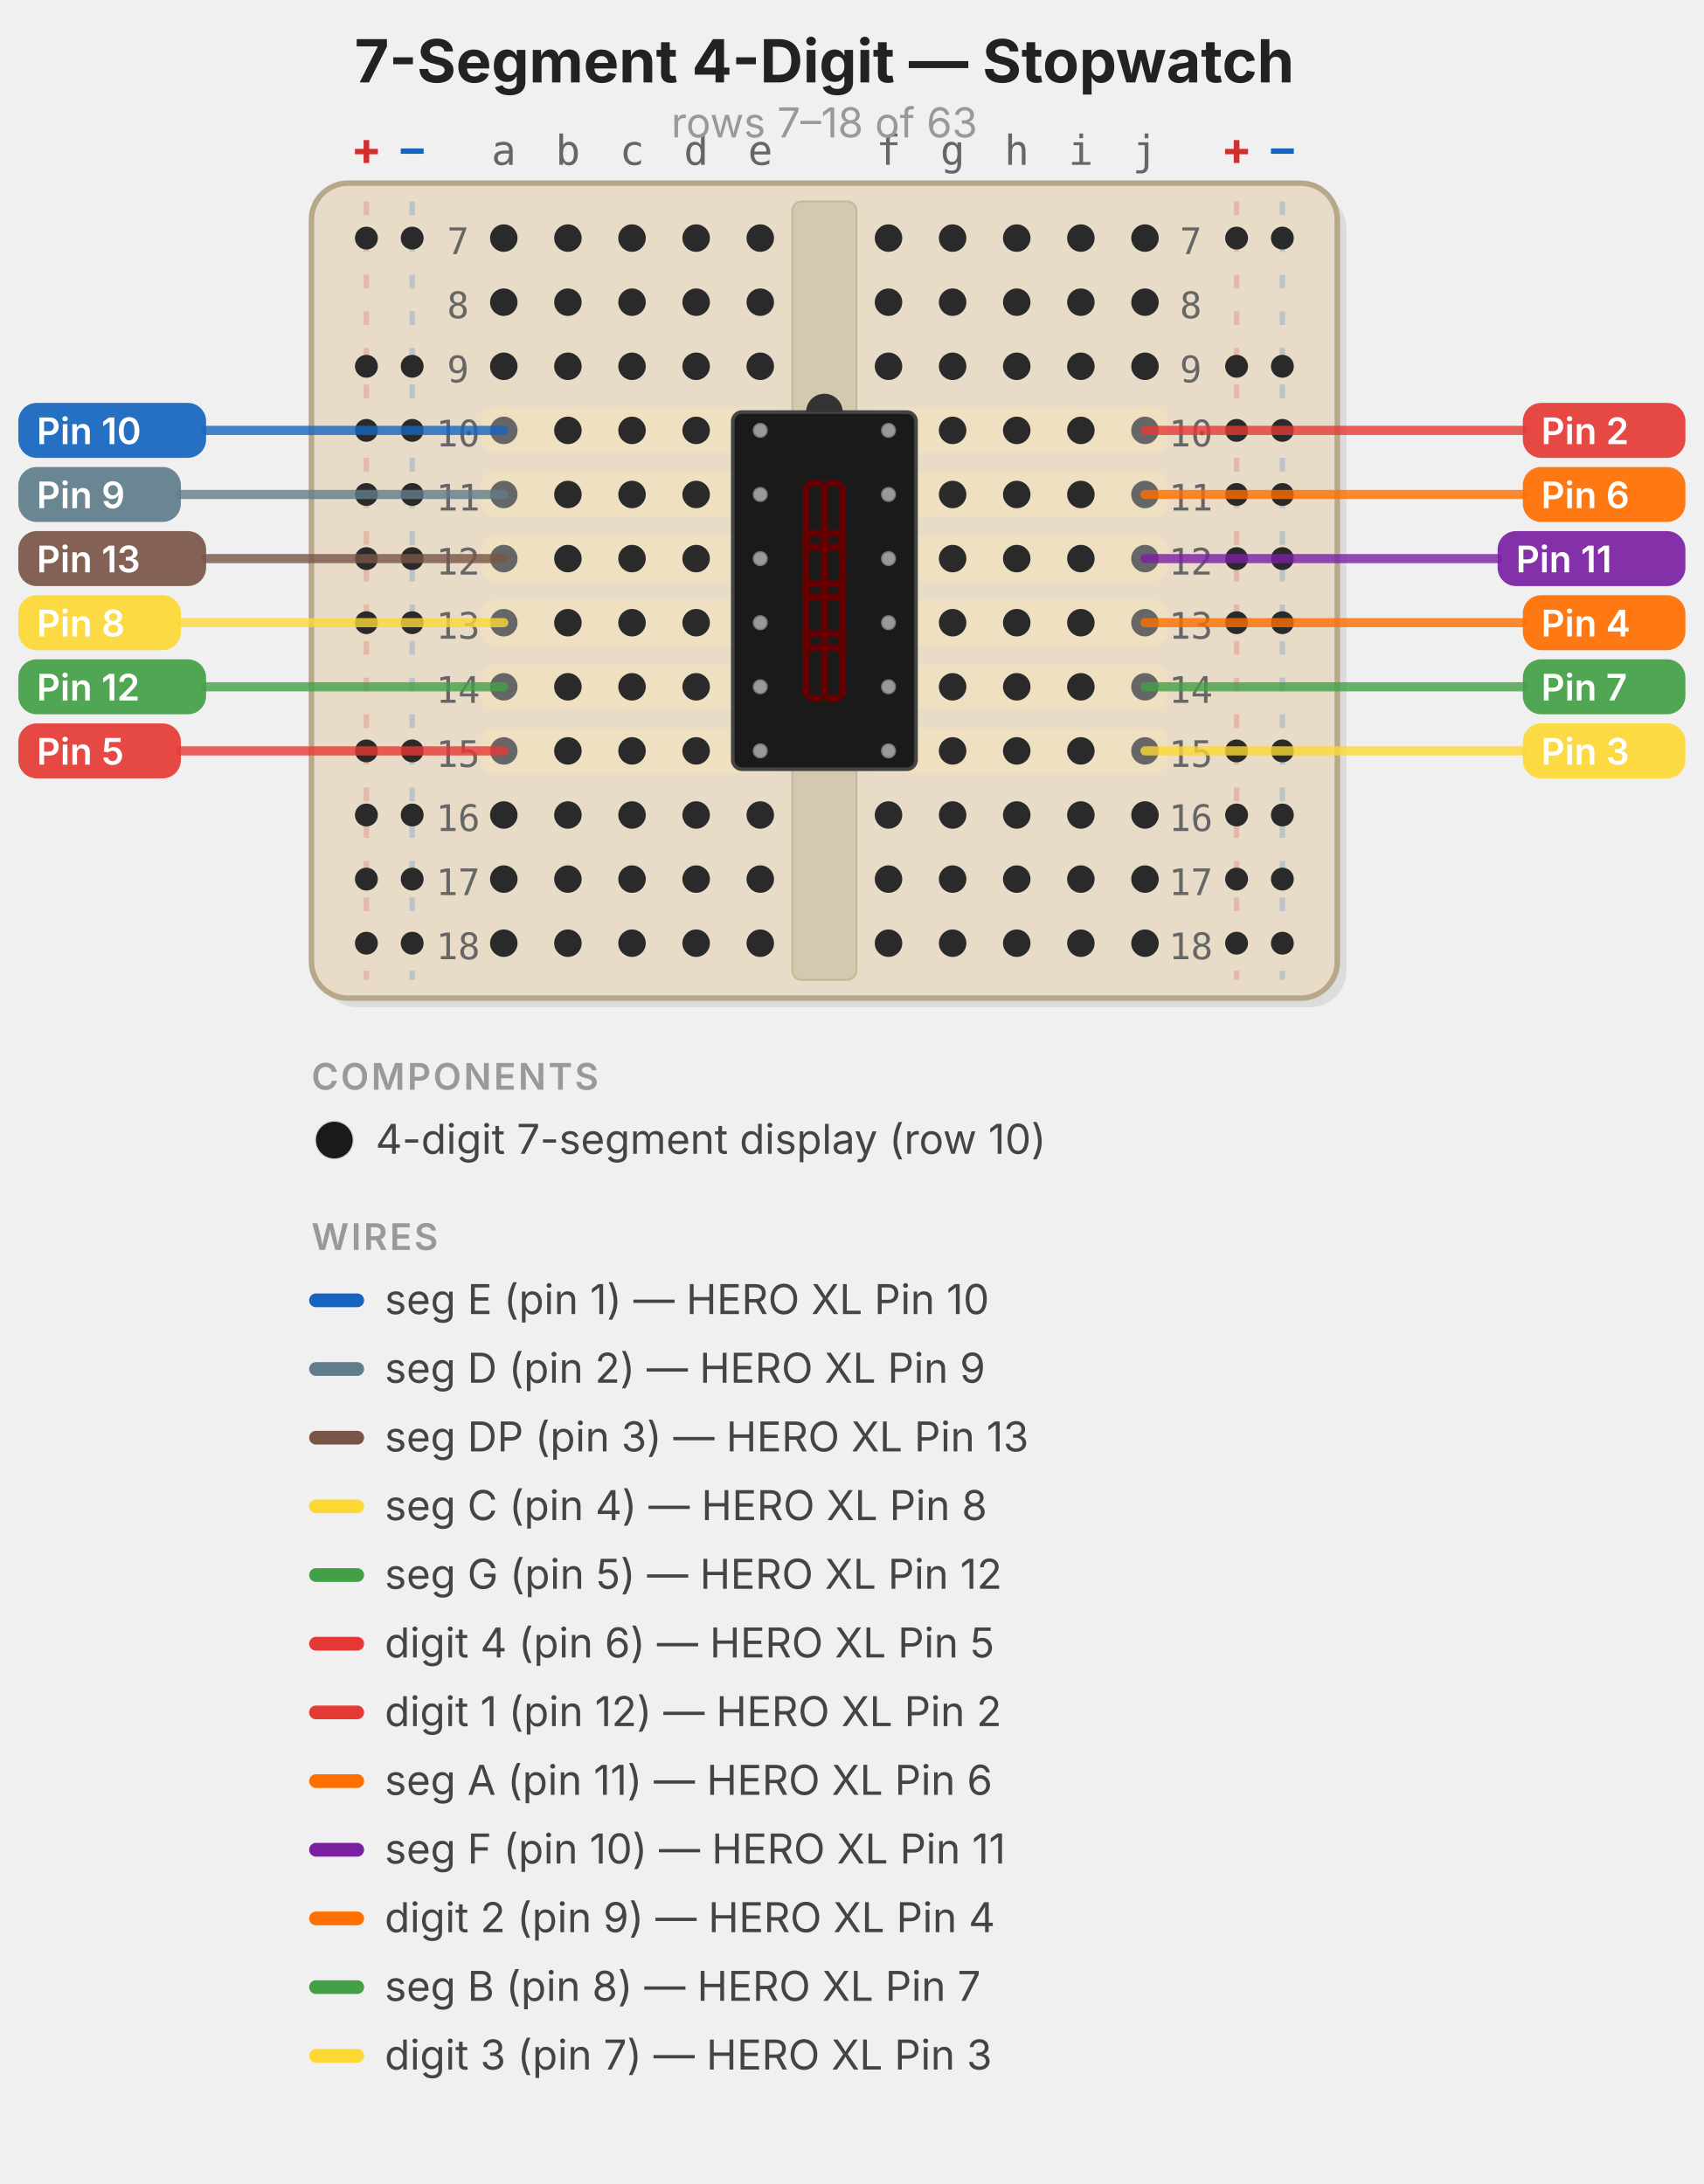
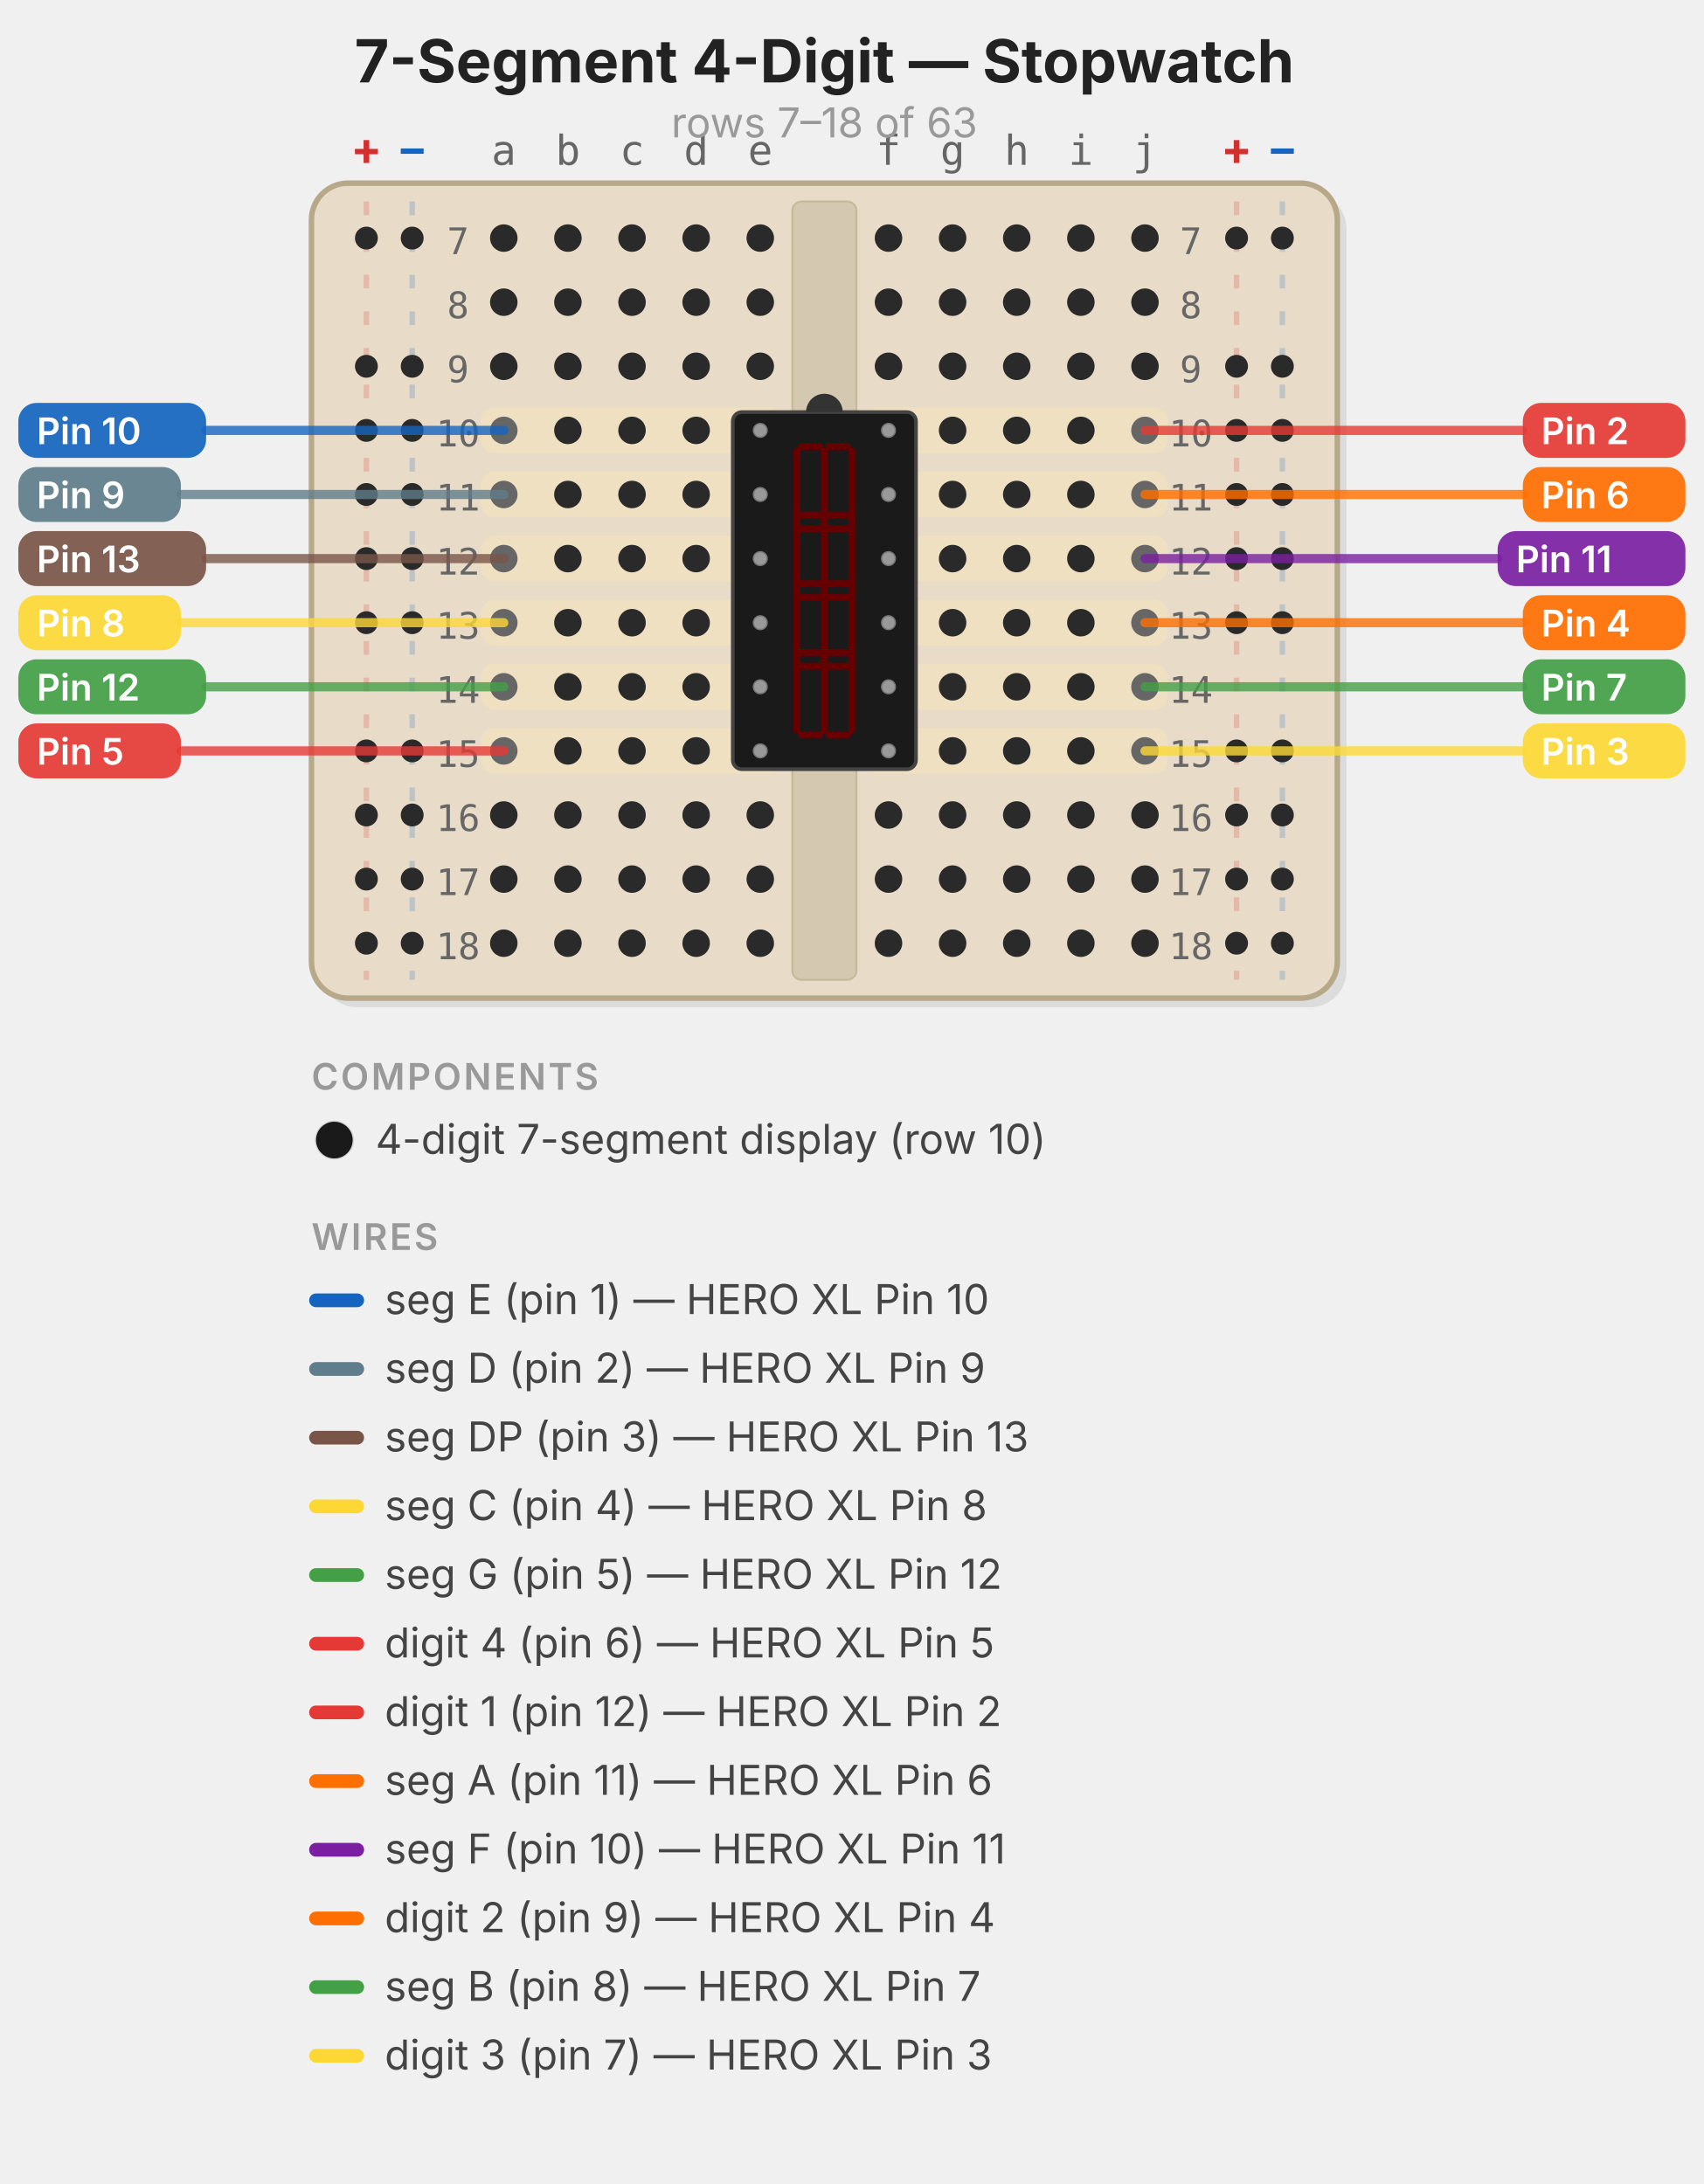
<svg xmlns="http://www.w3.org/2000/svg" viewBox="0 0 372 477" width="372" height="477" style="background:#fff">
  <rect x="70.0" y="42.0" width="224.0" height="178.0" rx="8" fill="#00000015" />
  <rect x="68.0" y="40.0" width="224.0" height="178.0" rx="8" fill="#e8dcc8" stroke="#b8a88a" stroke-width="1.2" />
  <rect x="173.0" y="44.0" width="14.0" height="170.0" rx="2" fill="#d4c8b0" stroke="#c4b898" stroke-width="0.4" />
  <line x1="80.0" y1="44.0" x2="80.0" y2="214.0" stroke="#d32f2f" stroke-width="1.2" opacity="0.2" stroke-dasharray="3,5" />
  <line x1="90.0" y1="44.0" x2="90.0" y2="214.0" stroke="#1565c0" stroke-width="1.2" opacity="0.2" stroke-dasharray="3,5" />
  <line x1="270.0" y1="44.0" x2="270.0" y2="214.0" stroke="#d32f2f" stroke-width="1.2" opacity="0.2" stroke-dasharray="3,5" />
  <line x1="280.0" y1="44.0" x2="280.0" y2="214.0" stroke="#1565c0" stroke-width="1.2" opacity="0.2" stroke-dasharray="3,5" />
  <rect x="105.0" y="89.0" width="66.0" height="10.0" rx="3" fill="#ffeaa7" opacity="0.25" />
  <rect x="189.0" y="89.0" width="66.0" height="10.0" rx="3" fill="#ffeaa7" opacity="0.25" />
  <rect x="105.0" y="103.0" width="66.0" height="10.0" rx="3" fill="#ffeaa7" opacity="0.25" />
  <rect x="189.0" y="103.0" width="66.0" height="10.0" rx="3" fill="#ffeaa7" opacity="0.25" />
  <rect x="105.0" y="117.0" width="66.0" height="10.0" rx="3" fill="#ffeaa7" opacity="0.25" />
  <rect x="189.0" y="117.0" width="66.0" height="10.0" rx="3" fill="#ffeaa7" opacity="0.25" />
  <rect x="105.0" y="131.0" width="66.0" height="10.0" rx="3" fill="#ffeaa7" opacity="0.25" />
  <rect x="189.0" y="131.0" width="66.0" height="10.0" rx="3" fill="#ffeaa7" opacity="0.25" />
  <rect x="105.0" y="145.0" width="66.0" height="10.0" rx="3" fill="#ffeaa7" opacity="0.25" />
  <rect x="189.0" y="145.0" width="66.0" height="10.0" rx="3" fill="#ffeaa7" opacity="0.25" />
  <rect x="105.0" y="159.0" width="66.0" height="10.0" rx="3" fill="#ffeaa7" opacity="0.25" />
  <rect x="189.0" y="159.0" width="66.0" height="10.0" rx="3" fill="#ffeaa7" opacity="0.25" />
  <circle cx="110.0" cy="52.0" r="3.0" fill="#2a2a2a" />
  <circle cx="110.0" cy="66.0" r="3.0" fill="#2a2a2a" />
  <circle cx="110.0" cy="80.0" r="3.0" fill="#2a2a2a" />
  <circle cx="110.0" cy="94.0" r="3.0" fill="#666" />
  <circle cx="110.0" cy="108.0" r="3.0" fill="#666" />
  <circle cx="110.0" cy="122.0" r="3.0" fill="#666" />
  <circle cx="110.0" cy="136.0" r="3.0" fill="#666" />
  <circle cx="110.0" cy="150.0" r="3.0" fill="#666" />
  <circle cx="110.0" cy="164.0" r="3.0" fill="#666" />
  <circle cx="110.0" cy="178.0" r="3.0" fill="#2a2a2a" />
  <circle cx="110.0" cy="192.0" r="3.0" fill="#2a2a2a" />
  <circle cx="110.0" cy="206.0" r="3.0" fill="#2a2a2a" />
  <circle cx="124.0" cy="52.0" r="3.0" fill="#2a2a2a" />
  <circle cx="124.0" cy="66.0" r="3.0" fill="#2a2a2a" />
  <circle cx="124.0" cy="80.0" r="3.0" fill="#2a2a2a" />
  <circle cx="124.0" cy="94.0" r="3.0" fill="#2a2a2a" />
  <circle cx="124.0" cy="108.0" r="3.0" fill="#2a2a2a" />
  <circle cx="124.0" cy="122.0" r="3.0" fill="#2a2a2a" />
  <circle cx="124.0" cy="136.0" r="3.0" fill="#2a2a2a" />
  <circle cx="124.0" cy="150.0" r="3.0" fill="#2a2a2a" />
  <circle cx="124.0" cy="164.0" r="3.0" fill="#2a2a2a" />
  <circle cx="124.0" cy="178.0" r="3.0" fill="#2a2a2a" />
  <circle cx="124.0" cy="192.0" r="3.0" fill="#2a2a2a" />
  <circle cx="124.0" cy="206.0" r="3.0" fill="#2a2a2a" />
  <circle cx="138.0" cy="52.0" r="3.0" fill="#2a2a2a" />
  <circle cx="138.0" cy="66.0" r="3.0" fill="#2a2a2a" />
  <circle cx="138.0" cy="80.0" r="3.0" fill="#2a2a2a" />
  <circle cx="138.0" cy="94.0" r="3.0" fill="#2a2a2a" />
  <circle cx="138.0" cy="108.0" r="3.0" fill="#2a2a2a" />
  <circle cx="138.0" cy="122.0" r="3.0" fill="#2a2a2a" />
  <circle cx="138.0" cy="136.0" r="3.0" fill="#2a2a2a" />
  <circle cx="138.0" cy="150.0" r="3.0" fill="#2a2a2a" />
  <circle cx="138.0" cy="164.0" r="3.0" fill="#2a2a2a" />
  <circle cx="138.0" cy="178.0" r="3.0" fill="#2a2a2a" />
  <circle cx="138.0" cy="192.0" r="3.0" fill="#2a2a2a" />
  <circle cx="138.0" cy="206.0" r="3.0" fill="#2a2a2a" />
  <circle cx="152.0" cy="52.0" r="3.0" fill="#2a2a2a" />
  <circle cx="152.0" cy="66.0" r="3.0" fill="#2a2a2a" />
  <circle cx="152.0" cy="80.0" r="3.0" fill="#2a2a2a" />
  <circle cx="152.0" cy="94.0" r="3.0" fill="#2a2a2a" />
  <circle cx="152.0" cy="108.0" r="3.0" fill="#2a2a2a" />
  <circle cx="152.0" cy="122.0" r="3.0" fill="#2a2a2a" />
  <circle cx="152.0" cy="136.0" r="3.0" fill="#2a2a2a" />
  <circle cx="152.0" cy="150.0" r="3.0" fill="#2a2a2a" />
  <circle cx="152.0" cy="164.0" r="3.0" fill="#2a2a2a" />
  <circle cx="152.0" cy="178.0" r="3.0" fill="#2a2a2a" />
  <circle cx="152.0" cy="192.0" r="3.0" fill="#2a2a2a" />
  <circle cx="152.0" cy="206.0" r="3.0" fill="#2a2a2a" />
  <circle cx="166.0" cy="52.0" r="3.0" fill="#2a2a2a" />
  <circle cx="166.0" cy="66.0" r="3.0" fill="#2a2a2a" />
  <circle cx="166.0" cy="80.0" r="3.0" fill="#2a2a2a" />
  <circle cx="166.0" cy="94.0" r="3.0" fill="#2a2a2a" />
  <circle cx="166.0" cy="108.0" r="3.0" fill="#2a2a2a" />
  <circle cx="166.0" cy="122.0" r="3.0" fill="#2a2a2a" />
  <circle cx="166.0" cy="136.0" r="3.0" fill="#2a2a2a" />
  <circle cx="166.0" cy="150.0" r="3.0" fill="#2a2a2a" />
  <circle cx="166.0" cy="164.0" r="3.0" fill="#2a2a2a" />
  <circle cx="166.0" cy="178.0" r="3.0" fill="#2a2a2a" />
  <circle cx="166.0" cy="192.0" r="3.0" fill="#2a2a2a" />
  <circle cx="166.0" cy="206.0" r="3.0" fill="#2a2a2a" />
  <circle cx="194.0" cy="52.0" r="3.0" fill="#2a2a2a" />
  <circle cx="194.0" cy="66.0" r="3.0" fill="#2a2a2a" />
  <circle cx="194.0" cy="80.0" r="3.0" fill="#2a2a2a" />
  <circle cx="194.0" cy="94.0" r="3.0" fill="#2a2a2a" />
  <circle cx="194.0" cy="108.0" r="3.0" fill="#2a2a2a" />
  <circle cx="194.0" cy="122.0" r="3.0" fill="#2a2a2a" />
  <circle cx="194.0" cy="136.0" r="3.0" fill="#2a2a2a" />
  <circle cx="194.0" cy="150.0" r="3.0" fill="#2a2a2a" />
  <circle cx="194.0" cy="164.0" r="3.0" fill="#2a2a2a" />
  <circle cx="194.0" cy="178.0" r="3.0" fill="#2a2a2a" />
  <circle cx="194.0" cy="192.0" r="3.0" fill="#2a2a2a" />
  <circle cx="194.0" cy="206.0" r="3.0" fill="#2a2a2a" />
  <circle cx="208.0" cy="52.0" r="3.0" fill="#2a2a2a" />
  <circle cx="208.0" cy="66.0" r="3.0" fill="#2a2a2a" />
  <circle cx="208.0" cy="80.0" r="3.0" fill="#2a2a2a" />
  <circle cx="208.0" cy="94.0" r="3.0" fill="#2a2a2a" />
  <circle cx="208.0" cy="108.0" r="3.0" fill="#2a2a2a" />
  <circle cx="208.0" cy="122.0" r="3.0" fill="#2a2a2a" />
  <circle cx="208.0" cy="136.0" r="3.0" fill="#2a2a2a" />
  <circle cx="208.0" cy="150.0" r="3.0" fill="#2a2a2a" />
  <circle cx="208.0" cy="164.0" r="3.0" fill="#2a2a2a" />
  <circle cx="208.0" cy="178.0" r="3.0" fill="#2a2a2a" />
  <circle cx="208.0" cy="192.0" r="3.0" fill="#2a2a2a" />
  <circle cx="208.0" cy="206.0" r="3.0" fill="#2a2a2a" />
  <circle cx="222.0" cy="52.0" r="3.0" fill="#2a2a2a" />
  <circle cx="222.0" cy="66.0" r="3.0" fill="#2a2a2a" />
  <circle cx="222.0" cy="80.0" r="3.0" fill="#2a2a2a" />
  <circle cx="222.0" cy="94.0" r="3.0" fill="#2a2a2a" />
  <circle cx="222.0" cy="108.0" r="3.0" fill="#2a2a2a" />
  <circle cx="222.0" cy="122.0" r="3.0" fill="#2a2a2a" />
  <circle cx="222.0" cy="136.0" r="3.0" fill="#2a2a2a" />
  <circle cx="222.0" cy="150.0" r="3.0" fill="#2a2a2a" />
  <circle cx="222.0" cy="164.0" r="3.0" fill="#2a2a2a" />
  <circle cx="222.0" cy="178.0" r="3.0" fill="#2a2a2a" />
  <circle cx="222.0" cy="192.0" r="3.0" fill="#2a2a2a" />
  <circle cx="222.0" cy="206.0" r="3.0" fill="#2a2a2a" />
  <circle cx="236.0" cy="52.0" r="3.0" fill="#2a2a2a" />
  <circle cx="236.0" cy="66.0" r="3.0" fill="#2a2a2a" />
  <circle cx="236.0" cy="80.0" r="3.0" fill="#2a2a2a" />
  <circle cx="236.0" cy="94.0" r="3.0" fill="#2a2a2a" />
  <circle cx="236.0" cy="108.0" r="3.0" fill="#2a2a2a" />
  <circle cx="236.0" cy="122.0" r="3.0" fill="#2a2a2a" />
  <circle cx="236.0" cy="136.0" r="3.0" fill="#2a2a2a" />
  <circle cx="236.0" cy="150.0" r="3.0" fill="#2a2a2a" />
  <circle cx="236.0" cy="164.0" r="3.0" fill="#2a2a2a" />
  <circle cx="236.0" cy="178.0" r="3.0" fill="#2a2a2a" />
  <circle cx="236.0" cy="192.0" r="3.0" fill="#2a2a2a" />
  <circle cx="236.0" cy="206.0" r="3.0" fill="#2a2a2a" />
  <circle cx="250.0" cy="52.0" r="3.0" fill="#2a2a2a" />
  <circle cx="250.0" cy="66.0" r="3.0" fill="#2a2a2a" />
  <circle cx="250.0" cy="80.0" r="3.0" fill="#2a2a2a" />
  <circle cx="250.0" cy="94.0" r="3.0" fill="#666" />
  <circle cx="250.0" cy="108.0" r="3.0" fill="#666" />
  <circle cx="250.0" cy="122.0" r="3.0" fill="#666" />
  <circle cx="250.0" cy="136.0" r="3.0" fill="#666" />
  <circle cx="250.0" cy="150.0" r="3.0" fill="#666" />
  <circle cx="250.0" cy="164.0" r="3.0" fill="#666" />
  <circle cx="250.0" cy="178.0" r="3.0" fill="#2a2a2a" />
  <circle cx="250.0" cy="192.0" r="3.0" fill="#2a2a2a" />
  <circle cx="250.0" cy="206.0" r="3.0" fill="#2a2a2a" />
  <circle cx="80.0" cy="52.0" r="2.5" fill="#2a2a2a" />
  <circle cx="80.0" cy="80.0" r="2.5" fill="#2a2a2a" />
  <circle cx="80.0" cy="94.0" r="2.5" fill="#2a2a2a" />
  <circle cx="80.0" cy="108.0" r="2.5" fill="#2a2a2a" />
  <circle cx="80.0" cy="122.0" r="2.5" fill="#2a2a2a" />
  <circle cx="80.0" cy="136.0" r="2.5" fill="#2a2a2a" />
  <circle cx="80.0" cy="164.0" r="2.5" fill="#2a2a2a" />
  <circle cx="80.0" cy="178.0" r="2.5" fill="#2a2a2a" />
  <circle cx="80.0" cy="192.0" r="2.5" fill="#2a2a2a" />
  <circle cx="80.0" cy="206.0" r="2.5" fill="#2a2a2a" />
  <circle cx="90.0" cy="52.0" r="2.5" fill="#2a2a2a" />
  <circle cx="90.0" cy="80.0" r="2.5" fill="#2a2a2a" />
  <circle cx="90.0" cy="94.0" r="2.5" fill="#2a2a2a" />
  <circle cx="90.0" cy="108.0" r="2.5" fill="#2a2a2a" />
  <circle cx="90.0" cy="122.0" r="2.5" fill="#2a2a2a" />
  <circle cx="90.0" cy="136.0" r="2.5" fill="#2a2a2a" />
  <circle cx="90.0" cy="164.0" r="2.5" fill="#2a2a2a" />
  <circle cx="90.0" cy="178.0" r="2.5" fill="#2a2a2a" />
  <circle cx="90.0" cy="192.0" r="2.5" fill="#2a2a2a" />
  <circle cx="90.0" cy="206.0" r="2.5" fill="#2a2a2a" />
  <circle cx="270.0" cy="52.0" r="2.5" fill="#2a2a2a" />
  <circle cx="270.0" cy="80.0" r="2.5" fill="#2a2a2a" />
  <circle cx="270.0" cy="94.0" r="2.5" fill="#2a2a2a" />
  <circle cx="270.0" cy="108.0" r="2.5" fill="#2a2a2a" />
  <circle cx="270.0" cy="122.0" r="2.5" fill="#2a2a2a" />
  <circle cx="270.0" cy="136.0" r="2.5" fill="#2a2a2a" />
  <circle cx="270.0" cy="164.0" r="2.5" fill="#2a2a2a" />
  <circle cx="270.0" cy="178.0" r="2.5" fill="#2a2a2a" />
  <circle cx="270.0" cy="192.0" r="2.5" fill="#2a2a2a" />
  <circle cx="270.0" cy="206.0" r="2.5" fill="#2a2a2a" />
  <circle cx="280.0" cy="52.0" r="2.5" fill="#2a2a2a" />
  <circle cx="280.0" cy="80.0" r="2.5" fill="#2a2a2a" />
  <circle cx="280.0" cy="94.0" r="2.5" fill="#2a2a2a" />
  <circle cx="280.0" cy="108.0" r="2.5" fill="#2a2a2a" />
  <circle cx="280.0" cy="122.0" r="2.5" fill="#2a2a2a" />
  <circle cx="280.0" cy="136.0" r="2.5" fill="#2a2a2a" />
  <circle cx="280.0" cy="164.0" r="2.5" fill="#2a2a2a" />
  <circle cx="280.0" cy="178.0" r="2.5" fill="#2a2a2a" />
  <circle cx="280.0" cy="192.0" r="2.5" fill="#2a2a2a" />
  <circle cx="280.0" cy="206.0" r="2.5" fill="#2a2a2a" />
  <text x="110.0" y="36.0" font-size="9" fill="#666" text-anchor="middle" font-family="'SF Mono', 'Cascadia Code', 'Fira Code', monospace">a</text>
  <text x="124.0" y="36.0" font-size="9" fill="#666" text-anchor="middle" font-family="'SF Mono', 'Cascadia Code', 'Fira Code', monospace">b</text>
  <text x="138.0" y="36.0" font-size="9" fill="#666" text-anchor="middle" font-family="'SF Mono', 'Cascadia Code', 'Fira Code', monospace">c</text>
  <text x="152.0" y="36.0" font-size="9" fill="#666" text-anchor="middle" font-family="'SF Mono', 'Cascadia Code', 'Fira Code', monospace">d</text>
  <text x="166.0" y="36.0" font-size="9" fill="#666" text-anchor="middle" font-family="'SF Mono', 'Cascadia Code', 'Fira Code', monospace">e</text>
  <text x="194.0" y="36.0" font-size="9" fill="#666" text-anchor="middle" font-family="'SF Mono', 'Cascadia Code', 'Fira Code', monospace">f</text>
  <text x="208.0" y="36.0" font-size="9" fill="#666" text-anchor="middle" font-family="'SF Mono', 'Cascadia Code', 'Fira Code', monospace">g</text>
  <text x="222.0" y="36.0" font-size="9" fill="#666" text-anchor="middle" font-family="'SF Mono', 'Cascadia Code', 'Fira Code', monospace">h</text>
  <text x="236.0" y="36.0" font-size="9" fill="#666" text-anchor="middle" font-family="'SF Mono', 'Cascadia Code', 'Fira Code', monospace">i</text>
  <text x="250.0" y="36.0" font-size="9" fill="#666" text-anchor="middle" font-family="'SF Mono', 'Cascadia Code', 'Fira Code', monospace">j</text>
  <text x="80.0" y="36.0" font-size="10" fill="#d32f2f" font-weight="bold" text-anchor="middle" font-family="system-ui, -apple-system, 'Segoe UI', sans-serif">+</text>
  <text x="90.0" y="36.0" font-size="10" fill="#1565c0" font-weight="bold" text-anchor="middle" font-family="system-ui, -apple-system, 'Segoe UI', sans-serif">–</text>
  <text x="270.0" y="36.0" font-size="10" fill="#d32f2f" font-weight="bold" text-anchor="middle" font-family="system-ui, -apple-system, 'Segoe UI', sans-serif">+</text>
  <text x="280.0" y="36.0" font-size="10" fill="#1565c0" font-weight="bold" text-anchor="middle" font-family="system-ui, -apple-system, 'Segoe UI', sans-serif">–</text>
  <text x="100.0" y="55.5" font-size="8" fill="#666" text-anchor="middle" font-family="'SF Mono', 'Cascadia Code', 'Fira Code', monospace">7</text>
  <text x="260.0" y="55.5" font-size="8" fill="#666" text-anchor="middle" font-family="'SF Mono', 'Cascadia Code', 'Fira Code', monospace">7</text>
  <text x="100.0" y="69.5" font-size="8" fill="#666" text-anchor="middle" font-family="'SF Mono', 'Cascadia Code', 'Fira Code', monospace">8</text>
  <text x="260.0" y="69.5" font-size="8" fill="#666" text-anchor="middle" font-family="'SF Mono', 'Cascadia Code', 'Fira Code', monospace">8</text>
  <text x="100.0" y="83.5" font-size="8" fill="#666" text-anchor="middle" font-family="'SF Mono', 'Cascadia Code', 'Fira Code', monospace">9</text>
  <text x="260.0" y="83.5" font-size="8" fill="#666" text-anchor="middle" font-family="'SF Mono', 'Cascadia Code', 'Fira Code', monospace">9</text>
  <text x="100.0" y="97.5" font-size="8" fill="#666" text-anchor="middle" font-family="'SF Mono', 'Cascadia Code', 'Fira Code', monospace">10</text>
  <text x="260.0" y="97.5" font-size="8" fill="#666" text-anchor="middle" font-family="'SF Mono', 'Cascadia Code', 'Fira Code', monospace">10</text>
  <text x="100.0" y="111.5" font-size="8" fill="#666" text-anchor="middle" font-family="'SF Mono', 'Cascadia Code', 'Fira Code', monospace">11</text>
  <text x="260.0" y="111.5" font-size="8" fill="#666" text-anchor="middle" font-family="'SF Mono', 'Cascadia Code', 'Fira Code', monospace">11</text>
  <text x="100.0" y="125.5" font-size="8" fill="#666" text-anchor="middle" font-family="'SF Mono', 'Cascadia Code', 'Fira Code', monospace">12</text>
  <text x="260.0" y="125.5" font-size="8" fill="#666" text-anchor="middle" font-family="'SF Mono', 'Cascadia Code', 'Fira Code', monospace">12</text>
  <text x="100.0" y="139.5" font-size="8" fill="#666" text-anchor="middle" font-family="'SF Mono', 'Cascadia Code', 'Fira Code', monospace">13</text>
  <text x="260.0" y="139.5" font-size="8" fill="#666" text-anchor="middle" font-family="'SF Mono', 'Cascadia Code', 'Fira Code', monospace">13</text>
  <text x="100.0" y="153.5" font-size="8" fill="#666" text-anchor="middle" font-family="'SF Mono', 'Cascadia Code', 'Fira Code', monospace">14</text>
  <text x="260.0" y="153.5" font-size="8" fill="#666" text-anchor="middle" font-family="'SF Mono', 'Cascadia Code', 'Fira Code', monospace">14</text>
  <text x="100.0" y="167.5" font-size="8" fill="#666" text-anchor="middle" font-family="'SF Mono', 'Cascadia Code', 'Fira Code', monospace">15</text>
  <text x="260.0" y="167.5" font-size="8" fill="#666" text-anchor="middle" font-family="'SF Mono', 'Cascadia Code', 'Fira Code', monospace">15</text>
  <text x="100.0" y="181.5" font-size="8" fill="#666" text-anchor="middle" font-family="'SF Mono', 'Cascadia Code', 'Fira Code', monospace">16</text>
  <text x="260.0" y="181.5" font-size="8" fill="#666" text-anchor="middle" font-family="'SF Mono', 'Cascadia Code', 'Fira Code', monospace">16</text>
  <text x="100.0" y="195.5" font-size="8" fill="#666" text-anchor="middle" font-family="'SF Mono', 'Cascadia Code', 'Fira Code', monospace">17</text>
  <text x="260.0" y="195.5" font-size="8" fill="#666" text-anchor="middle" font-family="'SF Mono', 'Cascadia Code', 'Fira Code', monospace">17</text>
  <text x="100.0" y="209.5" font-size="8" fill="#666" text-anchor="middle" font-family="'SF Mono', 'Cascadia Code', 'Fira Code', monospace">18</text>
  <text x="260.0" y="209.5" font-size="8" fill="#666" text-anchor="middle" font-family="'SF Mono', 'Cascadia Code', 'Fira Code', monospace">18</text>
  <rect x="160.0" y="90.0" width="40.0" height="78.0" rx="2" fill="#1a1a1a" stroke="#444" stroke-width="0.8" />
  <path d="M 176.0 90.0 a 4 4 0 0 1 8 0" fill="#333" stroke="none" />
-   <g transform="translate(180.0,112.5) rotate(-90)">
-     <line x1="-6.0" y1="-4.0" x2="6.0" y2="-4.0" stroke="#600" stroke-width="1.5" stroke-linecap="round" />
-     <line x1="-6.0" y1="0.0" x2="6.0" y2="0.0" stroke="#600" stroke-width="1.5" stroke-linecap="round" />
-     <line x1="-6.0" y1="4.0" x2="6.0" y2="4.0" stroke="#600" stroke-width="1.5" stroke-linecap="round" />
-     <line x1="-7.0" y1="-3.0" x2="-7.0" y2="-1.0" stroke="#600" stroke-width="1.5" stroke-linecap="round" />
-     <line x1="7.0" y1="-3.0" x2="7.0" y2="-1.0" stroke="#600" stroke-width="1.5" stroke-linecap="round" />
-     <line x1="-7.0" y1="1.0" x2="-7.0" y2="3.0" stroke="#600" stroke-width="1.5" stroke-linecap="round" />
-     <line x1="7.0" y1="1.0" x2="7.0" y2="3.0" stroke="#600" stroke-width="1.5" stroke-linecap="round" />
+   <g transform="translate(180.0,106.5) rotate(-90)">
+     <line x1="-8.0" y1="-6.0" x2="8.0" y2="-6.0" stroke="#600" stroke-width="1.5" stroke-linecap="round" />
+     <line x1="-8.0" y1="0.0" x2="8.0" y2="0.0" stroke="#600" stroke-width="1.5" stroke-linecap="round" />
+     <line x1="-8.0" y1="6.0" x2="8.0" y2="6.0" stroke="#600" stroke-width="1.5" stroke-linecap="round" />
+     <line x1="-9.0" y1="-5.0" x2="-9.0" y2="-1.0" stroke="#600" stroke-width="1.5" stroke-linecap="round" />
+     <line x1="9.0" y1="-5.0" x2="9.0" y2="-1.0" stroke="#600" stroke-width="1.5" stroke-linecap="round" />
+     <line x1="-9.0" y1="1.0" x2="-9.0" y2="5.0" stroke="#600" stroke-width="1.5" stroke-linecap="round" />
+     <line x1="9.0" y1="1.0" x2="9.0" y2="5.0" stroke="#600" stroke-width="1.5" stroke-linecap="round" />
  </g>
-   <g transform="translate(180.0,123.5) rotate(-90)">
-     <line x1="-6.0" y1="-4.0" x2="6.0" y2="-4.0" stroke="#600" stroke-width="1.5" stroke-linecap="round" />
-     <line x1="-6.0" y1="0.0" x2="6.0" y2="0.0" stroke="#600" stroke-width="1.5" stroke-linecap="round" />
-     <line x1="-6.0" y1="4.0" x2="6.0" y2="4.0" stroke="#600" stroke-width="1.5" stroke-linecap="round" />
-     <line x1="-7.0" y1="-3.0" x2="-7.0" y2="-1.0" stroke="#600" stroke-width="1.5" stroke-linecap="round" />
-     <line x1="7.0" y1="-3.0" x2="7.0" y2="-1.0" stroke="#600" stroke-width="1.5" stroke-linecap="round" />
-     <line x1="-7.0" y1="1.0" x2="-7.0" y2="3.0" stroke="#600" stroke-width="1.5" stroke-linecap="round" />
-     <line x1="7.0" y1="1.0" x2="7.0" y2="3.0" stroke="#600" stroke-width="1.5" stroke-linecap="round" />
+   <g transform="translate(180.0,121.5) rotate(-90)">
+     <line x1="-8.0" y1="-6.0" x2="8.0" y2="-6.0" stroke="#600" stroke-width="1.5" stroke-linecap="round" />
+     <line x1="-8.0" y1="0.0" x2="8.0" y2="0.0" stroke="#600" stroke-width="1.5" stroke-linecap="round" />
+     <line x1="-8.0" y1="6.0" x2="8.0" y2="6.0" stroke="#600" stroke-width="1.5" stroke-linecap="round" />
+     <line x1="-9.0" y1="-5.0" x2="-9.0" y2="-1.0" stroke="#600" stroke-width="1.5" stroke-linecap="round" />
+     <line x1="9.0" y1="-5.0" x2="9.0" y2="-1.0" stroke="#600" stroke-width="1.5" stroke-linecap="round" />
+     <line x1="-9.0" y1="1.0" x2="-9.0" y2="5.0" stroke="#600" stroke-width="1.5" stroke-linecap="round" />
+     <line x1="9.0" y1="1.0" x2="9.0" y2="5.0" stroke="#600" stroke-width="1.5" stroke-linecap="round" />
  </g>
-   <g transform="translate(180.0,134.5) rotate(-90)">
-     <line x1="-6.0" y1="-4.0" x2="6.0" y2="-4.0" stroke="#600" stroke-width="1.5" stroke-linecap="round" />
-     <line x1="-6.0" y1="0.0" x2="6.0" y2="0.0" stroke="#600" stroke-width="1.5" stroke-linecap="round" />
-     <line x1="-6.0" y1="4.0" x2="6.0" y2="4.0" stroke="#600" stroke-width="1.5" stroke-linecap="round" />
-     <line x1="-7.0" y1="-3.0" x2="-7.0" y2="-1.0" stroke="#600" stroke-width="1.5" stroke-linecap="round" />
-     <line x1="7.0" y1="-3.0" x2="7.0" y2="-1.0" stroke="#600" stroke-width="1.5" stroke-linecap="round" />
-     <line x1="-7.0" y1="1.0" x2="-7.0" y2="3.0" stroke="#600" stroke-width="1.5" stroke-linecap="round" />
-     <line x1="7.0" y1="1.0" x2="7.0" y2="3.0" stroke="#600" stroke-width="1.5" stroke-linecap="round" />
+   <g transform="translate(180.0,136.5) rotate(-90)">
+     <line x1="-8.0" y1="-6.0" x2="8.0" y2="-6.0" stroke="#600" stroke-width="1.5" stroke-linecap="round" />
+     <line x1="-8.0" y1="0.0" x2="8.0" y2="0.0" stroke="#600" stroke-width="1.5" stroke-linecap="round" />
+     <line x1="-8.0" y1="6.0" x2="8.0" y2="6.0" stroke="#600" stroke-width="1.5" stroke-linecap="round" />
+     <line x1="-9.0" y1="-5.0" x2="-9.0" y2="-1.0" stroke="#600" stroke-width="1.5" stroke-linecap="round" />
+     <line x1="9.0" y1="-5.0" x2="9.0" y2="-1.0" stroke="#600" stroke-width="1.5" stroke-linecap="round" />
+     <line x1="-9.0" y1="1.0" x2="-9.0" y2="5.0" stroke="#600" stroke-width="1.5" stroke-linecap="round" />
+     <line x1="9.0" y1="1.0" x2="9.0" y2="5.0" stroke="#600" stroke-width="1.5" stroke-linecap="round" />
  </g>
-   <g transform="translate(180.0,145.5) rotate(-90)">
-     <line x1="-6.0" y1="-4.0" x2="6.0" y2="-4.0" stroke="#600" stroke-width="1.5" stroke-linecap="round" />
-     <line x1="-6.0" y1="0.0" x2="6.0" y2="0.0" stroke="#600" stroke-width="1.5" stroke-linecap="round" />
-     <line x1="-6.0" y1="4.0" x2="6.0" y2="4.0" stroke="#600" stroke-width="1.5" stroke-linecap="round" />
-     <line x1="-7.0" y1="-3.0" x2="-7.0" y2="-1.0" stroke="#600" stroke-width="1.5" stroke-linecap="round" />
-     <line x1="7.0" y1="-3.0" x2="7.0" y2="-1.0" stroke="#600" stroke-width="1.5" stroke-linecap="round" />
-     <line x1="-7.0" y1="1.0" x2="-7.0" y2="3.0" stroke="#600" stroke-width="1.5" stroke-linecap="round" />
-     <line x1="7.0" y1="1.0" x2="7.0" y2="3.0" stroke="#600" stroke-width="1.5" stroke-linecap="round" />
+   <g transform="translate(180.0,151.5) rotate(-90)">
+     <line x1="-8.0" y1="-6.0" x2="8.0" y2="-6.0" stroke="#600" stroke-width="1.5" stroke-linecap="round" />
+     <line x1="-8.0" y1="0.0" x2="8.0" y2="0.0" stroke="#600" stroke-width="1.5" stroke-linecap="round" />
+     <line x1="-8.0" y1="6.0" x2="8.0" y2="6.0" stroke="#600" stroke-width="1.5" stroke-linecap="round" />
+     <line x1="-9.0" y1="-5.0" x2="-9.0" y2="-1.0" stroke="#600" stroke-width="1.5" stroke-linecap="round" />
+     <line x1="9.0" y1="-5.0" x2="9.0" y2="-1.0" stroke="#600" stroke-width="1.5" stroke-linecap="round" />
+     <line x1="-9.0" y1="1.0" x2="-9.0" y2="5.0" stroke="#600" stroke-width="1.5" stroke-linecap="round" />
+     <line x1="9.0" y1="1.0" x2="9.0" y2="5.0" stroke="#600" stroke-width="1.5" stroke-linecap="round" />
  </g>
  <circle cx="166.0" cy="94.0" r="1.5" fill="#999" stroke="#777" stroke-width="0.3" />
  <circle cx="166.0" cy="108.0" r="1.5" fill="#999" stroke="#777" stroke-width="0.3" />
  <circle cx="166.0" cy="122.0" r="1.5" fill="#999" stroke="#777" stroke-width="0.3" />
  <circle cx="166.0" cy="136.0" r="1.5" fill="#999" stroke="#777" stroke-width="0.3" />
  <circle cx="166.0" cy="150.0" r="1.5" fill="#999" stroke="#777" stroke-width="0.3" />
  <circle cx="166.0" cy="164.0" r="1.5" fill="#999" stroke="#777" stroke-width="0.3" />
  <circle cx="194.0" cy="94.0" r="1.5" fill="#999" stroke="#777" stroke-width="0.3" />
  <circle cx="194.0" cy="108.0" r="1.5" fill="#999" stroke="#777" stroke-width="0.3" />
  <circle cx="194.0" cy="122.0" r="1.5" fill="#999" stroke="#777" stroke-width="0.3" />
  <circle cx="194.0" cy="136.0" r="1.5" fill="#999" stroke="#777" stroke-width="0.3" />
  <circle cx="194.0" cy="150.0" r="1.5" fill="#999" stroke="#777" stroke-width="0.3" />
  <circle cx="194.0" cy="164.0" r="1.5" fill="#999" stroke="#777" stroke-width="0.3" />
  <line x1="45.0" y1="94.0" x2="110.0" y2="94.0" stroke="#1565c0" stroke-width="2" stroke-linecap="round" opacity="0.8" />
  <rect x="4.0" y="88.0" width="41.0" height="12.0" rx="4" fill="#1565c0" opacity="0.92" />
  <text x="8.0" y="97.0" font-size="8" fill="white" font-weight="600" font-family="system-ui, -apple-system, 'Segoe UI', sans-serif">Pin 10</text>
  <line x1="39.5" y1="108.0" x2="110.0" y2="108.0" stroke="#607d8b" stroke-width="2" stroke-linecap="round" opacity="0.8" />
  <rect x="4.0" y="102.0" width="35.5" height="12.0" rx="4" fill="#607d8b" opacity="0.92" />
  <text x="8.0" y="111.0" font-size="8" fill="white" font-weight="600" font-family="system-ui, -apple-system, 'Segoe UI', sans-serif">Pin 9</text>
  <line x1="45.0" y1="122.0" x2="110.0" y2="122.0" stroke="#795548" stroke-width="2" stroke-linecap="round" opacity="0.8" />
  <rect x="4.0" y="116.0" width="41.0" height="12.0" rx="4" fill="#795548" opacity="0.92" />
  <text x="8.0" y="125.0" font-size="8" fill="white" font-weight="600" font-family="system-ui, -apple-system, 'Segoe UI', sans-serif">Pin 13</text>
  <line x1="39.5" y1="136.0" x2="110.0" y2="136.0" stroke="#fdd835" stroke-width="2" stroke-linecap="round" opacity="0.8" />
  <rect x="4.0" y="130.0" width="35.5" height="12.0" rx="4" fill="#fdd835" opacity="0.92" />
  <text x="8.0" y="139.0" font-size="8" fill="white" font-weight="600" font-family="system-ui, -apple-system, 'Segoe UI', sans-serif">Pin 8</text>
  <line x1="45.0" y1="150.0" x2="110.0" y2="150.0" stroke="#43a047" stroke-width="2" stroke-linecap="round" opacity="0.8" />
  <rect x="4.0" y="144.0" width="41.0" height="12.0" rx="4" fill="#43a047" opacity="0.92" />
  <text x="8.0" y="153.0" font-size="8" fill="white" font-weight="600" font-family="system-ui, -apple-system, 'Segoe UI', sans-serif">Pin 12</text>
  <line x1="39.5" y1="164.0" x2="110.0" y2="164.0" stroke="#e53935" stroke-width="2" stroke-linecap="round" opacity="0.8" />
  <rect x="4.0" y="158.0" width="35.5" height="12.0" rx="4" fill="#e53935" opacity="0.92" />
  <text x="8.0" y="167.0" font-size="8" fill="white" font-weight="600" font-family="system-ui, -apple-system, 'Segoe UI', sans-serif">Pin 5</text>
  <line x1="250.0" y1="94.0" x2="332.5" y2="94.0" stroke="#e53935" stroke-width="2" stroke-linecap="round" opacity="0.8" />
  <rect x="332.5" y="88.0" width="35.5" height="12.0" rx="4" fill="#e53935" opacity="0.92" />
  <text x="336.5" y="97.0" font-size="8" fill="white" font-weight="600" font-family="system-ui, -apple-system, 'Segoe UI', sans-serif">Pin 2</text>
  <line x1="250.0" y1="108.0" x2="332.5" y2="108.0" stroke="#ff6f00" stroke-width="2" stroke-linecap="round" opacity="0.8" />
  <rect x="332.5" y="102.0" width="35.5" height="12.0" rx="4" fill="#ff6f00" opacity="0.92" />
  <text x="336.5" y="111.0" font-size="8" fill="white" font-weight="600" font-family="system-ui, -apple-system, 'Segoe UI', sans-serif">Pin 6</text>
  <line x1="250.0" y1="122.0" x2="327.0" y2="122.0" stroke="#7b1fa2" stroke-width="2" stroke-linecap="round" opacity="0.8" />
  <rect x="327.0" y="116.0" width="41.0" height="12.0" rx="4" fill="#7b1fa2" opacity="0.92" />
  <text x="331.0" y="125.0" font-size="8" fill="white" font-weight="600" font-family="system-ui, -apple-system, 'Segoe UI', sans-serif">Pin 11</text>
  <line x1="250.0" y1="136.0" x2="332.5" y2="136.0" stroke="#ff6f00" stroke-width="2" stroke-linecap="round" opacity="0.8" />
  <rect x="332.5" y="130.0" width="35.5" height="12.0" rx="4" fill="#ff6f00" opacity="0.92" />
  <text x="336.5" y="139.0" font-size="8" fill="white" font-weight="600" font-family="system-ui, -apple-system, 'Segoe UI', sans-serif">Pin 4</text>
  <line x1="250.0" y1="150.0" x2="332.5" y2="150.0" stroke="#43a047" stroke-width="2" stroke-linecap="round" opacity="0.8" />
  <rect x="332.5" y="144.0" width="35.5" height="12.0" rx="4" fill="#43a047" opacity="0.92" />
  <text x="336.5" y="153.0" font-size="8" fill="white" font-weight="600" font-family="system-ui, -apple-system, 'Segoe UI', sans-serif">Pin 7</text>
  <line x1="250.0" y1="164.0" x2="332.5" y2="164.0" stroke="#fdd835" stroke-width="2" stroke-linecap="round" opacity="0.8" />
  <rect x="332.5" y="158.0" width="35.5" height="12.0" rx="4" fill="#fdd835" opacity="0.92" />
  <text x="336.5" y="167.0" font-size="8" fill="white" font-weight="600" font-family="system-ui, -apple-system, 'Segoe UI', sans-serif">Pin 3</text>
  <text x="68.0" y="238.0" font-size="8" fill="#999" font-weight="600" letter-spacing="0.5" font-family="system-ui, -apple-system, 'Segoe UI', sans-serif">COMPONENTS</text>
  <circle cx="73.0" cy="249.0" r="4.0" fill="#1a1a1a" stroke="#0002" stroke-width="0.5" />
  <text x="82.0" y="252.0" font-size="9" fill="#444" font-family="system-ui, -apple-system, 'Segoe UI', sans-serif">4-digit 7-segment display (row 10)</text>
  <text x="68.0" y="273.0" font-size="8" fill="#999" font-weight="600" letter-spacing="0.5" font-family="system-ui, -apple-system, 'Segoe UI', sans-serif">WIRES</text>
  <line x1="69.0" y1="284.0" x2="78.0" y2="284.0" stroke="#1565c0" stroke-width="3" stroke-linecap="round" />
  <text x="84.0" y="287.0" font-size="9" fill="#444" font-family="system-ui, -apple-system, 'Segoe UI', sans-serif">seg E (pin 1) — HERO XL Pin 10</text>
  <line x1="69.0" y1="299.0" x2="78.0" y2="299.0" stroke="#607d8b" stroke-width="3" stroke-linecap="round" />
  <text x="84.0" y="302.0" font-size="9" fill="#444" font-family="system-ui, -apple-system, 'Segoe UI', sans-serif">seg D (pin 2) — HERO XL Pin 9</text>
  <line x1="69.0" y1="314.0" x2="78.0" y2="314.0" stroke="#795548" stroke-width="3" stroke-linecap="round" />
  <text x="84.0" y="317.0" font-size="9" fill="#444" font-family="system-ui, -apple-system, 'Segoe UI', sans-serif">seg DP (pin 3) — HERO XL Pin 13</text>
  <line x1="69.0" y1="329.0" x2="78.0" y2="329.0" stroke="#fdd835" stroke-width="3" stroke-linecap="round" />
  <text x="84.0" y="332.0" font-size="9" fill="#444" font-family="system-ui, -apple-system, 'Segoe UI', sans-serif">seg C (pin 4) — HERO XL Pin 8</text>
  <line x1="69.0" y1="344.0" x2="78.0" y2="344.0" stroke="#43a047" stroke-width="3" stroke-linecap="round" />
  <text x="84.0" y="347.0" font-size="9" fill="#444" font-family="system-ui, -apple-system, 'Segoe UI', sans-serif">seg G (pin 5) — HERO XL Pin 12</text>
  <line x1="69.0" y1="359.0" x2="78.0" y2="359.0" stroke="#e53935" stroke-width="3" stroke-linecap="round" />
  <text x="84.0" y="362.0" font-size="9" fill="#444" font-family="system-ui, -apple-system, 'Segoe UI', sans-serif">digit 4 (pin 6) — HERO XL Pin 5</text>
  <line x1="69.0" y1="374.0" x2="78.0" y2="374.0" stroke="#e53935" stroke-width="3" stroke-linecap="round" />
  <text x="84.0" y="377.0" font-size="9" fill="#444" font-family="system-ui, -apple-system, 'Segoe UI', sans-serif">digit 1 (pin 12) — HERO XL Pin 2</text>
  <line x1="69.0" y1="389.0" x2="78.0" y2="389.0" stroke="#ff6f00" stroke-width="3" stroke-linecap="round" />
  <text x="84.0" y="392.0" font-size="9" fill="#444" font-family="system-ui, -apple-system, 'Segoe UI', sans-serif">seg A (pin 11) — HERO XL Pin 6</text>
  <line x1="69.0" y1="404.0" x2="78.0" y2="404.0" stroke="#7b1fa2" stroke-width="3" stroke-linecap="round" />
  <text x="84.0" y="407.0" font-size="9" fill="#444" font-family="system-ui, -apple-system, 'Segoe UI', sans-serif">seg F (pin 10) — HERO XL Pin 11</text>
  <line x1="69.0" y1="419.0" x2="78.0" y2="419.0" stroke="#ff6f00" stroke-width="3" stroke-linecap="round" />
  <text x="84.0" y="422.0" font-size="9" fill="#444" font-family="system-ui, -apple-system, 'Segoe UI', sans-serif">digit 2 (pin 9) — HERO XL Pin 4</text>
  <line x1="69.0" y1="434.0" x2="78.0" y2="434.0" stroke="#43a047" stroke-width="3" stroke-linecap="round" />
  <text x="84.0" y="437.0" font-size="9" fill="#444" font-family="system-ui, -apple-system, 'Segoe UI', sans-serif">seg B (pin 8) — HERO XL Pin 7</text>
  <line x1="69.0" y1="449.0" x2="78.0" y2="449.0" stroke="#fdd835" stroke-width="3" stroke-linecap="round" />
  <text x="84.0" y="452.0" font-size="9" fill="#444" font-family="system-ui, -apple-system, 'Segoe UI', sans-serif">digit 3 (pin 7) — HERO XL Pin 3</text>
  <text x="180.0" y="18.0" font-size="13" fill="#222" font-weight="700" text-anchor="middle" font-family="system-ui, -apple-system, 'Segoe UI', sans-serif">7-Segment 4-Digit — Stopwatch</text>
  <text x="180.0" y="30.0" font-size="9" fill="#999" text-anchor="middle" font-family="system-ui, -apple-system, 'Segoe UI', sans-serif">rows 7–18 of 63</text>
</svg>
